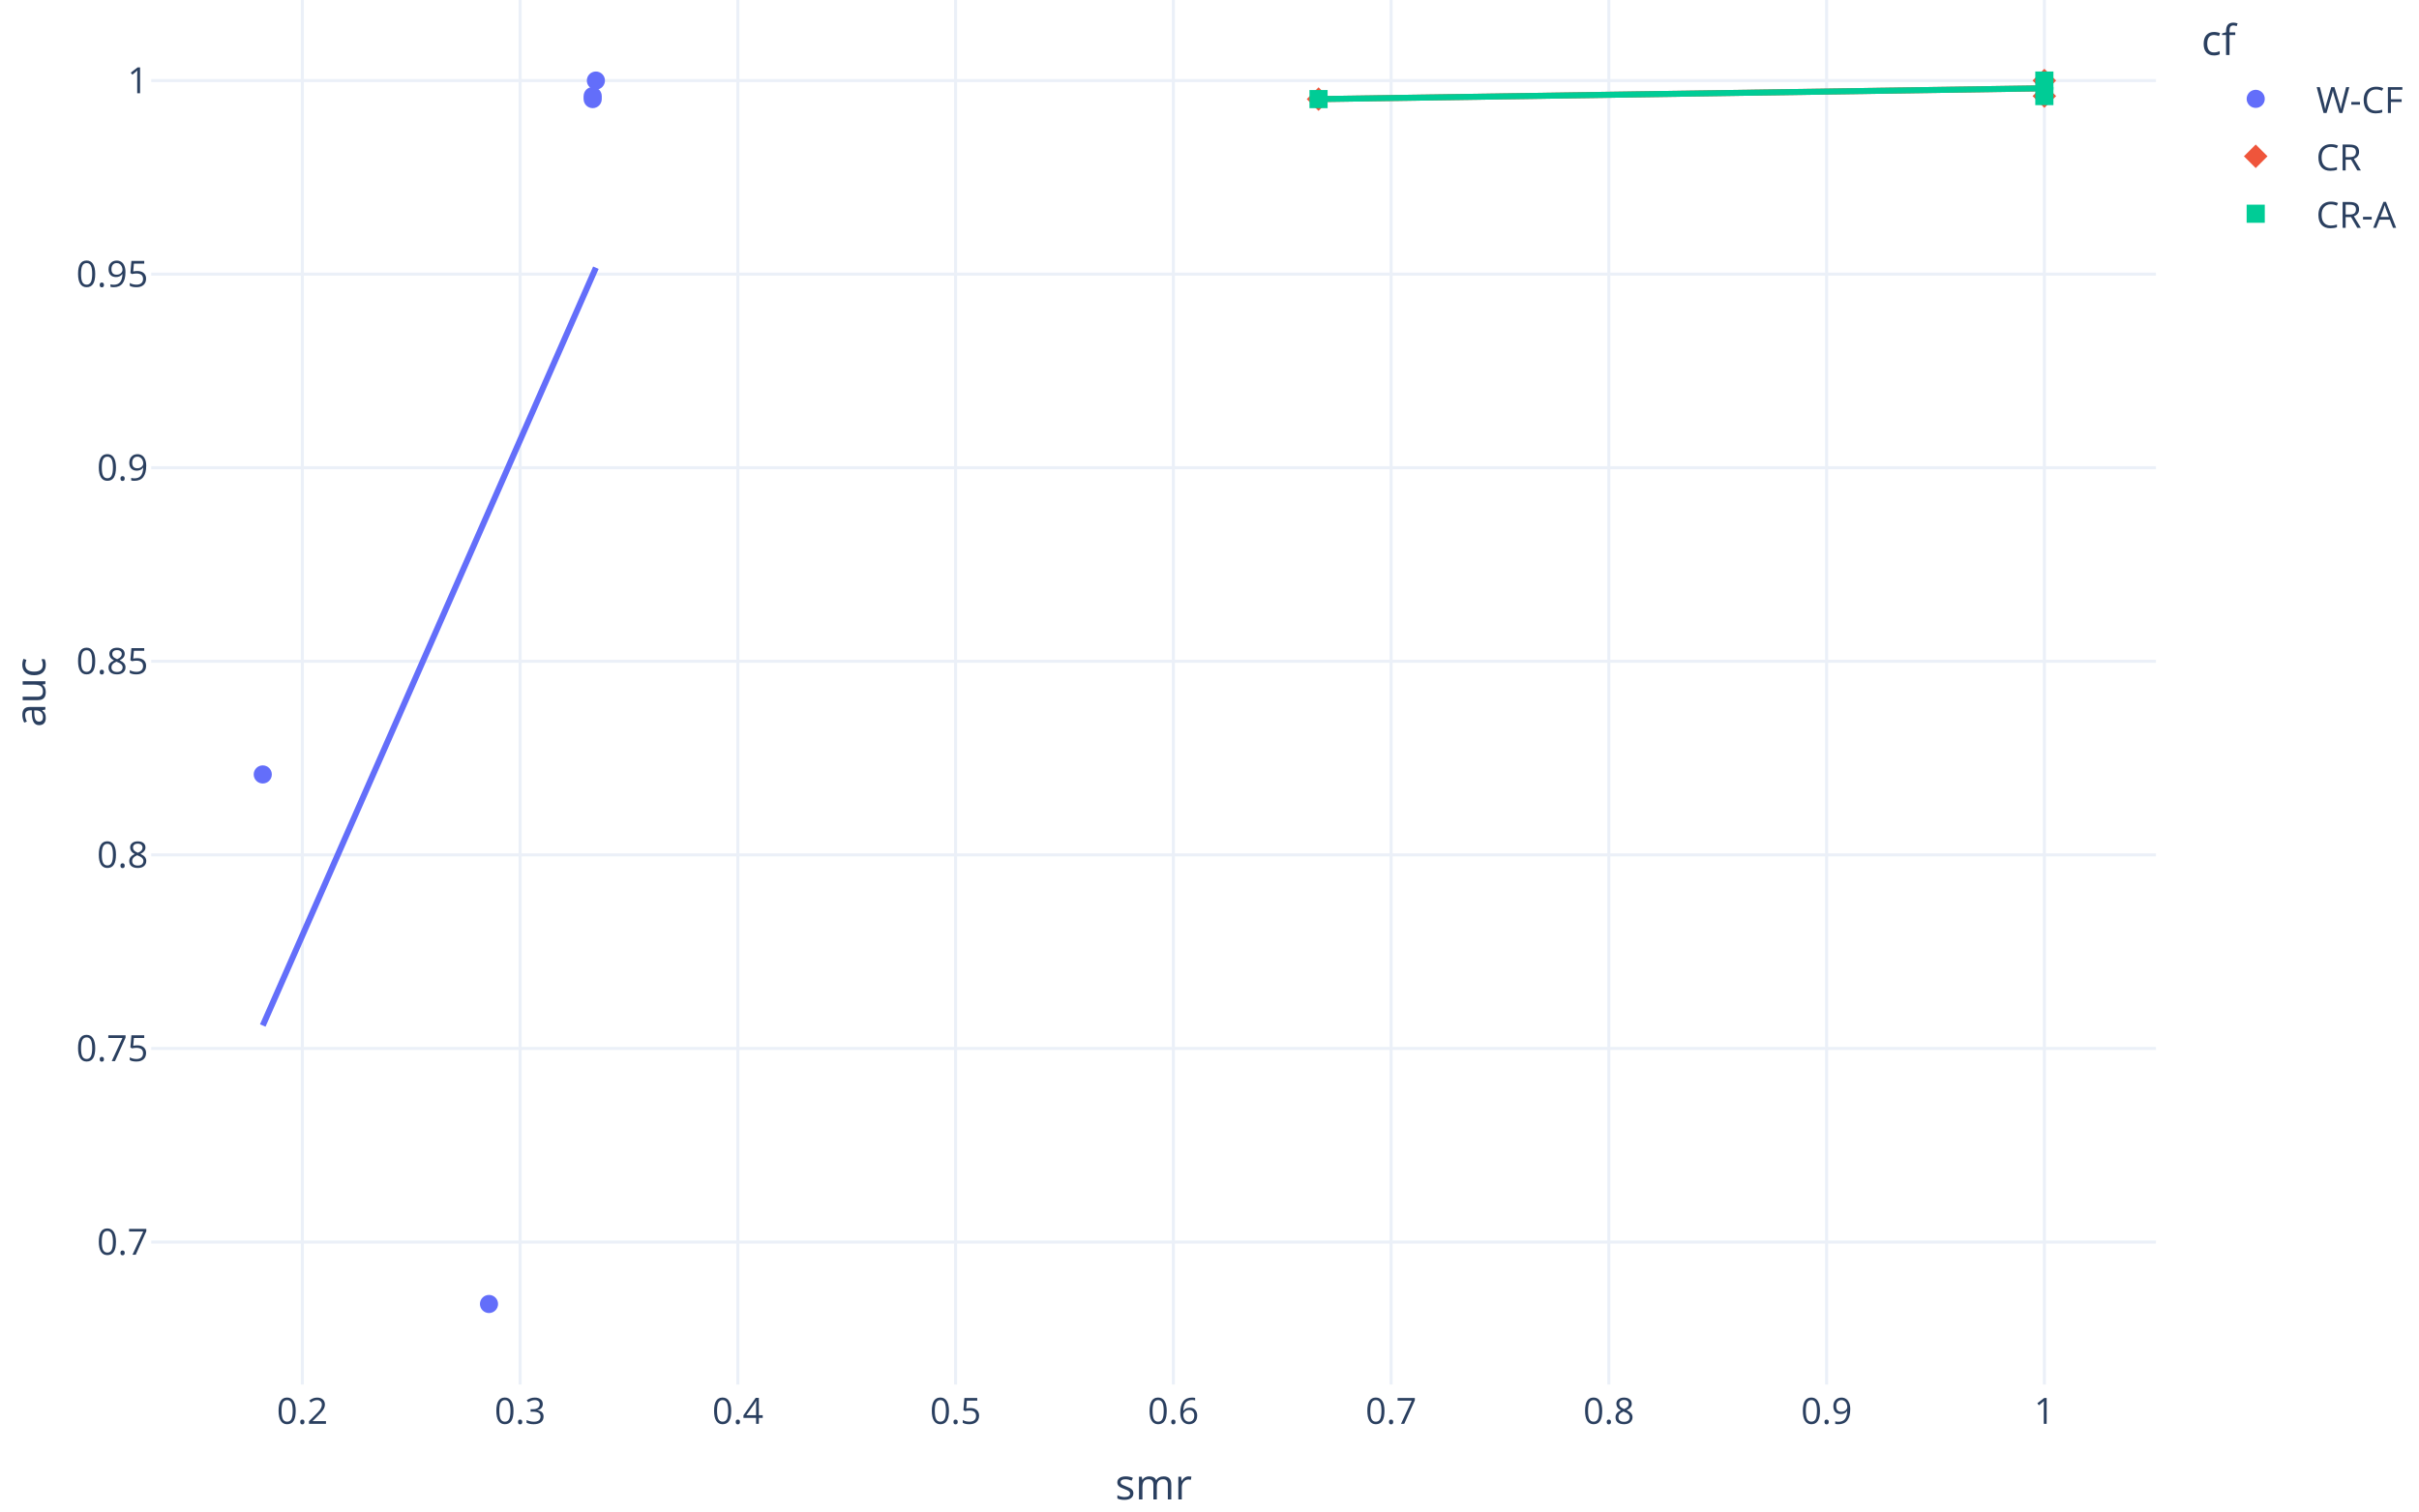
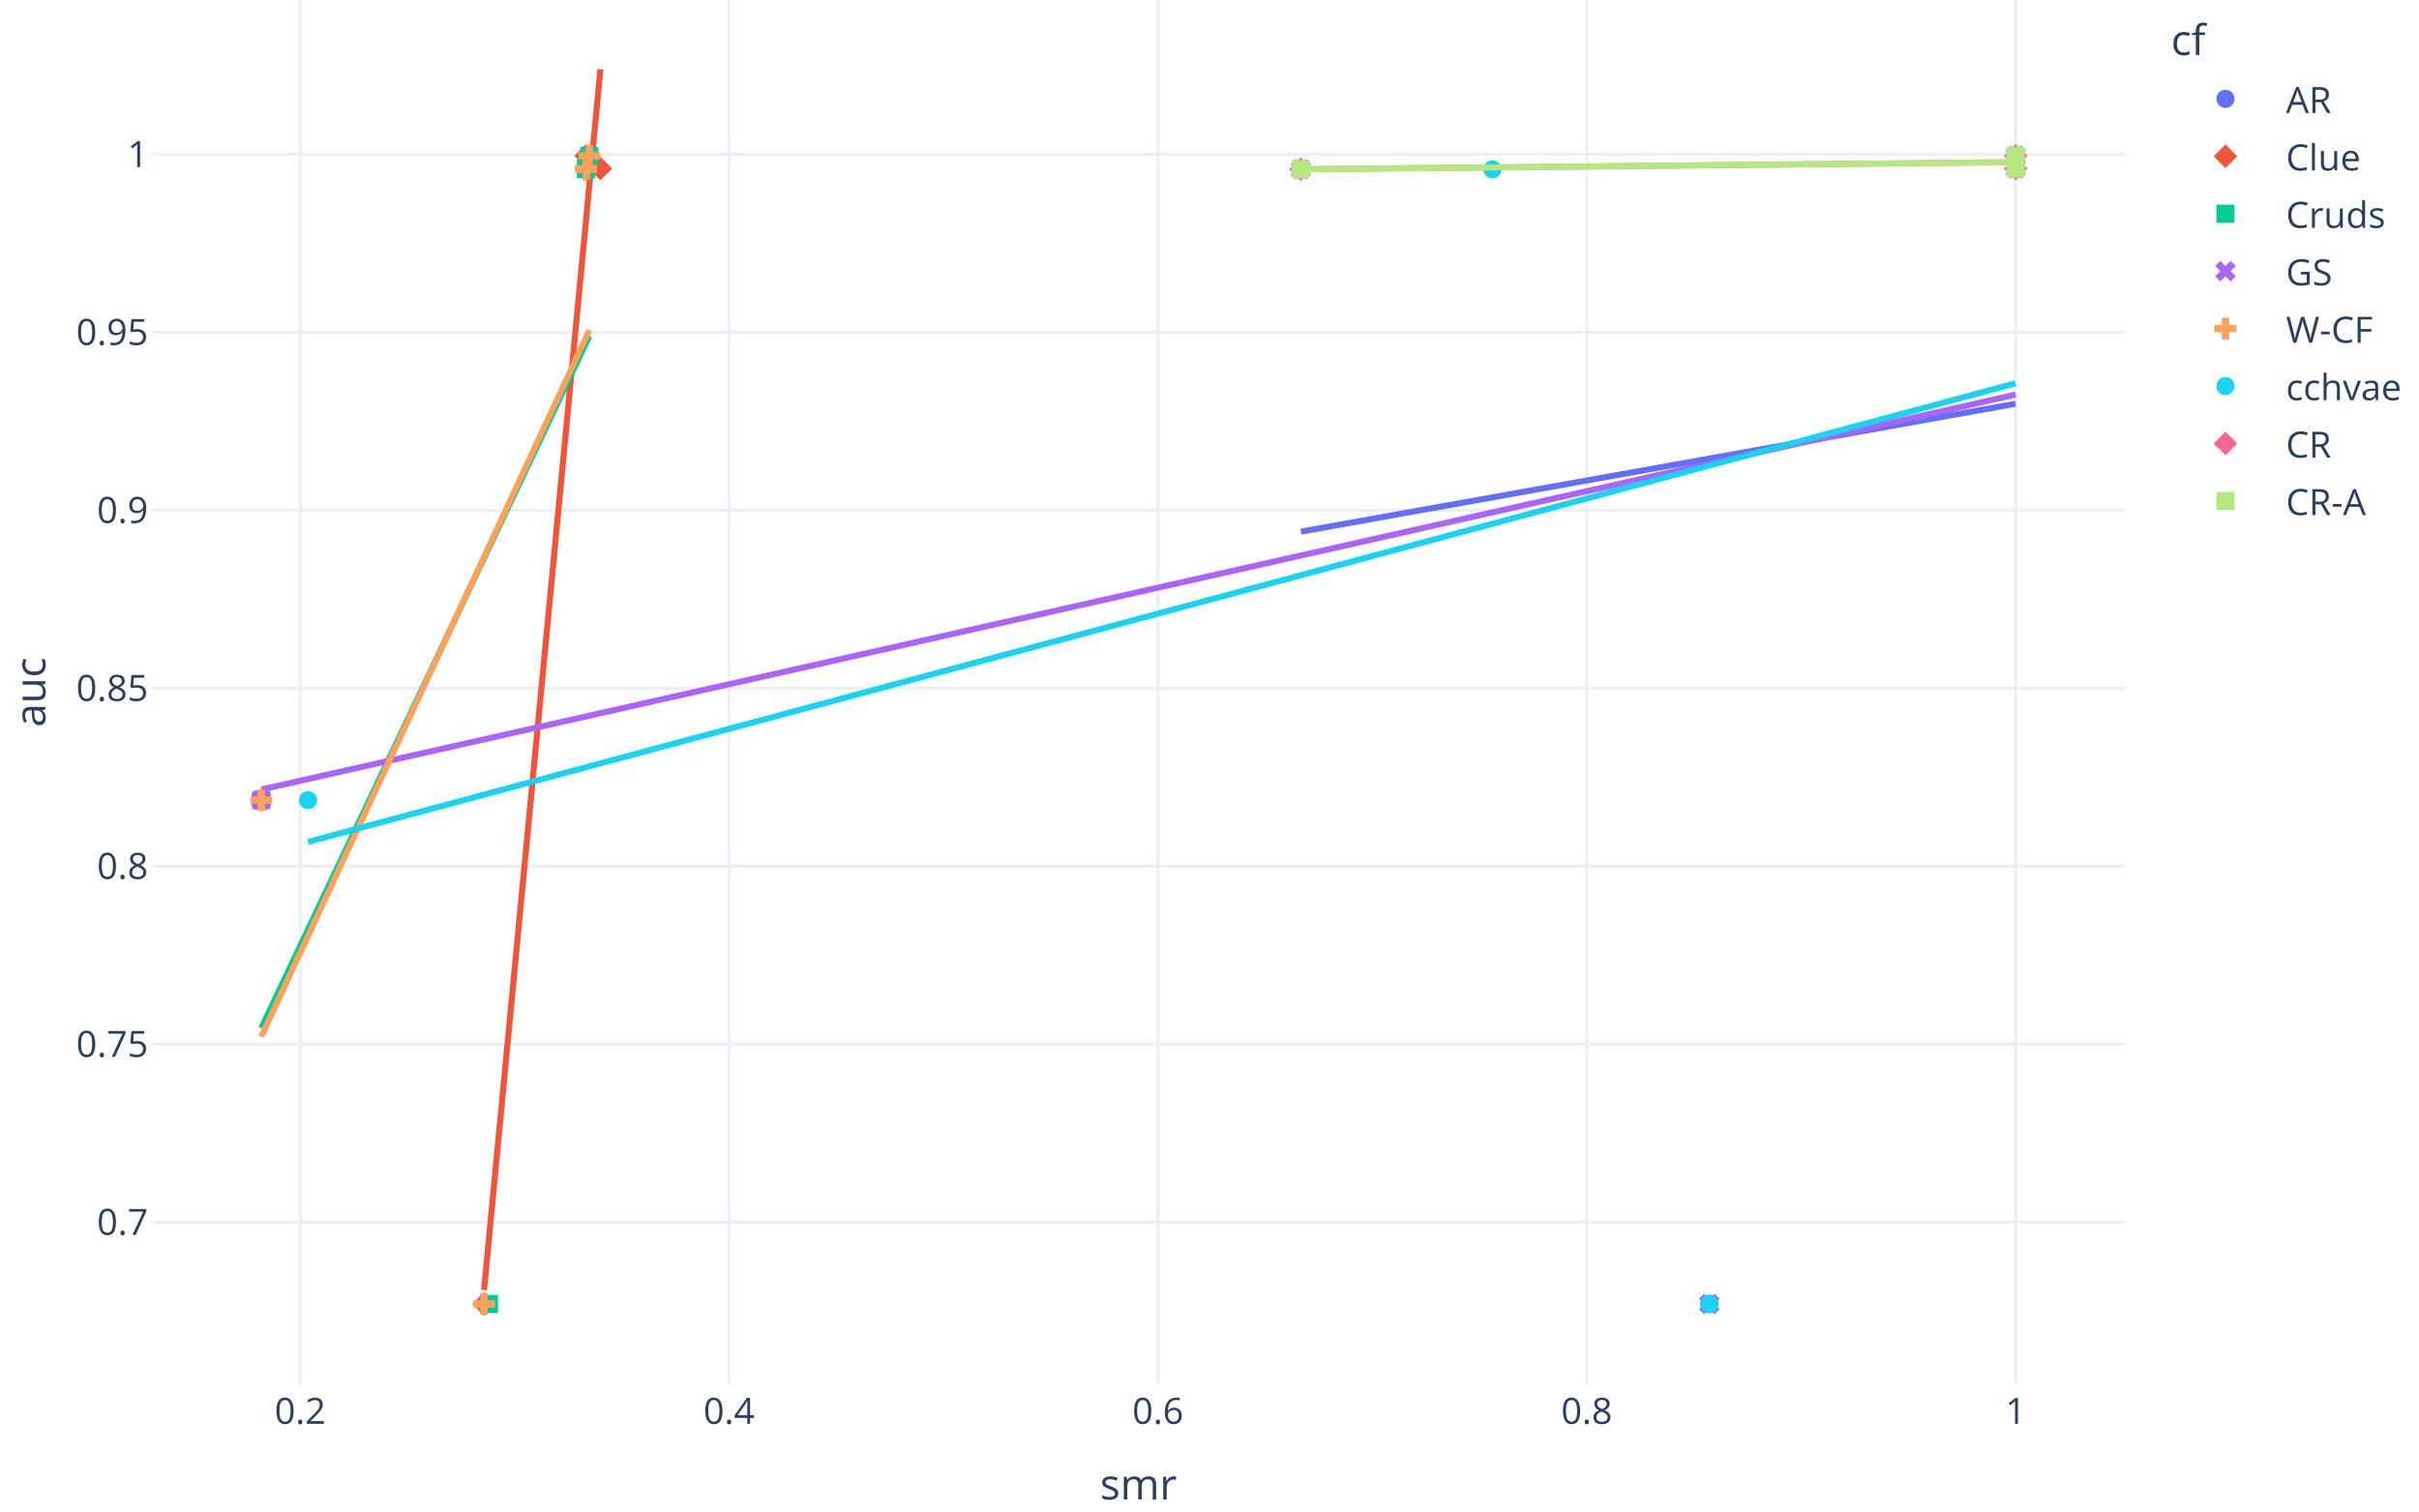
<svg xmlns="http://www.w3.org/2000/svg" class="main-svg" width="800" height="500" style="" viewBox="0 0 800 500">
  <rect x="0" y="0" width="800" height="500" style="fill: rgb(255, 255, 255); fill-opacity: 1;" />
-   <defs id="defs-d73b4d">
+   <defs id="defs-64e66e">
    <g class="clips">
-       <clipPath id="clipd73b4dxyplot" class="plotclip">
-         <rect width="663" height="458" />
+       <clipPath id="clip64e66exyplot" class="plotclip">
+         <rect width="653" height="458" />
      </clipPath>
-       <clipPath class="axesclip" id="clipd73b4dx">
-         <rect x="50" y="0" width="663" height="500" />
+       <clipPath class="axesclip" id="clip64e66ex">
+         <rect x="50" y="0" width="653" height="500" />
      </clipPath>
-       <clipPath class="axesclip" id="clipd73b4dy">
+       <clipPath class="axesclip" id="clip64e66ey">
        <rect x="0" y="0" width="800" height="458" />
      </clipPath>
-       <clipPath class="axesclip" id="clipd73b4dxy">
-         <rect x="50" y="0" width="663" height="458" />
+       <clipPath class="axesclip" id="clip64e66exy">
+         <rect x="50" y="0" width="653" height="458" />
      </clipPath>
    </g>
    <g class="gradients" />
    <g class="patterns" />
  </defs>
  <g class="bglayer" />
  <g class="layer-below">
    <g class="imagelayer" />
    <g class="shapelayer" />
  </g>
  <g class="cartesianlayer">
    <g class="subplot xy">
      <g class="layer-subplot">
        <g class="shapelayer" />
        <g class="imagelayer" />
      </g>
      <g class="minor-gridlayer">
        <g class="x" />
        <g class="y" />
      </g>
      <g class="gridlayer">
        <g class="x">
-           <path class="xgrid crisp" transform="translate(99.99,0)" d="M0,0v458" style="stroke: rgb(235, 240, 248); stroke-opacity: 1; stroke-width: 1px;" />
-           <path class="xgrid crisp" transform="translate(172.01,0)" d="M0,0v458" style="stroke: rgb(235, 240, 248); stroke-opacity: 1; stroke-width: 1px;" />
-           <path class="xgrid crisp" transform="translate(244.02,0)" d="M0,0v458" style="stroke: rgb(235, 240, 248); stroke-opacity: 1; stroke-width: 1px;" />
-           <path class="xgrid crisp" transform="translate(316.03,0)" d="M0,0v458" style="stroke: rgb(235, 240, 248); stroke-opacity: 1; stroke-width: 1px;" />
-           <path class="xgrid crisp" transform="translate(388.05,0)" d="M0,0v458" style="stroke: rgb(235, 240, 248); stroke-opacity: 1; stroke-width: 1px;" />
-           <path class="xgrid crisp" transform="translate(460.06,0)" d="M0,0v458" style="stroke: rgb(235, 240, 248); stroke-opacity: 1; stroke-width: 1px;" />
-           <path class="xgrid crisp" transform="translate(532.07,0)" d="M0,0v458" style="stroke: rgb(235, 240, 248); stroke-opacity: 1; stroke-width: 1px;" />
-           <path class="xgrid crisp" transform="translate(604.09,0)" d="M0,0v458" style="stroke: rgb(235, 240, 248); stroke-opacity: 1; stroke-width: 1px;" />
-           <path class="xgrid crisp" transform="translate(676.1,0)" d="M0,0v458" style="stroke: rgb(235, 240, 248); stroke-opacity: 1; stroke-width: 1px;" />
+           <path class="xgrid crisp" transform="translate(99.29,0)" d="M0,0v458" style="stroke: rgb(235, 240, 248); stroke-opacity: 1; stroke-width: 1px;" />
+           <path class="xgrid crisp" transform="translate(241.12,0)" d="M0,0v458" style="stroke: rgb(235, 240, 248); stroke-opacity: 1; stroke-width: 1px;" />
+           <path class="xgrid crisp" transform="translate(382.95,0)" d="M0,0v458" style="stroke: rgb(235, 240, 248); stroke-opacity: 1; stroke-width: 1px;" />
+           <path class="xgrid crisp" transform="translate(524.77,0)" d="M0,0v458" style="stroke: rgb(235, 240, 248); stroke-opacity: 1; stroke-width: 1px;" />
+           <path class="xgrid crisp" transform="translate(666.6,0)" d="M0,0v458" style="stroke: rgb(235, 240, 248); stroke-opacity: 1; stroke-width: 1px;" />
        </g>
        <g class="y">
-           <path class="ygrid crisp" transform="translate(0,410.86)" d="M50,0h663" style="stroke: rgb(235, 240, 248); stroke-opacity: 1; stroke-width: 1px;" />
-           <path class="ygrid crisp" transform="translate(0,346.82)" d="M50,0h663" style="stroke: rgb(235, 240, 248); stroke-opacity: 1; stroke-width: 1px;" />
-           <path class="ygrid crisp" transform="translate(0,282.79)" d="M50,0h663" style="stroke: rgb(235, 240, 248); stroke-opacity: 1; stroke-width: 1px;" />
-           <path class="ygrid crisp" transform="translate(0,218.75)" d="M50,0h663" style="stroke: rgb(235, 240, 248); stroke-opacity: 1; stroke-width: 1px;" />
-           <path class="ygrid crisp" transform="translate(0,154.72)" d="M50,0h663" style="stroke: rgb(235, 240, 248); stroke-opacity: 1; stroke-width: 1px;" />
-           <path class="ygrid crisp" transform="translate(0,90.68)" d="M50,0h663" style="stroke: rgb(235, 240, 248); stroke-opacity: 1; stroke-width: 1px;" />
-           <path class="ygrid crisp" transform="translate(0,26.65)" d="M50,0h663" style="stroke: rgb(235, 240, 248); stroke-opacity: 1; stroke-width: 1px;" />
+           <path class="ygrid crisp" transform="translate(0,404.29)" d="M50,0h653" style="stroke: rgb(235, 240, 248); stroke-opacity: 1; stroke-width: 1px;" />
+           <path class="ygrid crisp" transform="translate(0,345.41)" d="M50,0h653" style="stroke: rgb(235, 240, 248); stroke-opacity: 1; stroke-width: 1px;" />
+           <path class="ygrid crisp" transform="translate(0,286.54)" d="M50,0h653" style="stroke: rgb(235, 240, 248); stroke-opacity: 1; stroke-width: 1px;" />
+           <path class="ygrid crisp" transform="translate(0,227.66)" d="M50,0h653" style="stroke: rgb(235, 240, 248); stroke-opacity: 1; stroke-width: 1px;" />
+           <path class="ygrid crisp" transform="translate(0,168.79)" d="M50,0h653" style="stroke: rgb(235, 240, 248); stroke-opacity: 1; stroke-width: 1px;" />
+           <path class="ygrid crisp" transform="translate(0,109.91)" d="M50,0h653" style="stroke: rgb(235, 240, 248); stroke-opacity: 1; stroke-width: 1px;" />
+           <path class="ygrid crisp" transform="translate(0,51.04)" d="M50,0h653" style="stroke: rgb(235, 240, 248); stroke-opacity: 1; stroke-width: 1px;" />
        </g>
      </g>
      <g class="zerolinelayer" />
      <path class="xlines-below" />
      <path class="ylines-below" />
      <g class="overlines-below" />
      <g class="xaxislayer-below" />
      <g class="yaxislayer-below" />
      <g class="overaxes-below" />
-       <g class="plot" transform="translate(50,0)" clip-path="url(#clipd73b4dxyplot)">
+       <g class="plot" transform="translate(50,0)" clip-path="url(#clip64e66exyplot)">
        <g class="scatterlayer mlayer">
-           <g class="trace scatter tracecc7247" style="stroke-miterlimit: 2; opacity: 1;">
-             <g class="fills" />
-             <g class="errorbars" />
-             <g class="lines" />
-             <g class="points">
-               <path class="point" transform="translate(111.72,431.35)" d="M3,0A3,3 0 1,1 0,-3A3,3 0 0,1 3,0Z" style="opacity: 1; stroke-width: 0px; fill: rgb(99, 110, 250); fill-opacity: 1;" />
-               <path class="point" transform="translate(36.9,256.18)" d="M3,0A3,3 0 1,1 0,-3A3,3 0 0,1 3,0Z" style="opacity: 1; stroke-width: 0px; fill: rgb(99, 110, 250); fill-opacity: 1;" />
-               <path class="point" transform="translate(146.01,31.78)" d="M3,0A3,3 0 1,1 0,-3A3,3 0 0,1 3,0Z" style="opacity: 1; stroke-width: 0px; fill: rgb(99, 110, 250); fill-opacity: 1;" />
-               <path class="point" transform="translate(146.01,32.78)" d="M3,0A3,3 0 1,1 0,-3A3,3 0 0,1 3,0Z" style="opacity: 1; stroke-width: 0px; fill: rgb(99, 110, 250); fill-opacity: 1;" />
-               <path class="point" transform="translate(147.07,26.65)" d="M3,0A3,3 0 1,1 0,-3A3,3 0 0,1 3,0Z" style="opacity: 1; stroke-width: 0px; fill: rgb(99, 110, 250); fill-opacity: 1;" />
-             </g>
-             <g class="text" />
-           </g>
-           <g class="trace scatter trace79441b" style="stroke-miterlimit: 2; opacity: 1;">
-             <g class="fills" />
-             <g class="errorbars" />
-             <g class="lines">
-               <path class="js-line" d="M36.9,339.23L147.07,88.56" style="vector-effect: non-scaling-stroke; fill: none; stroke: rgb(99, 110, 250); stroke-opacity: 1; stroke-width: 2px; opacity: 1;" />
-             </g>
-             <g class="points" />
-             <g class="text" />
-           </g>
-           <g class="trace scatter tracea3b981" style="stroke-miterlimit: 2; opacity: 1;">
-             <g class="fills" />
-             <g class="errorbars" />
-             <g class="lines" />
-             <g class="points">
-               <path class="point" transform="translate(626.1,31.78)" d="M3.9,0L0,3.9L-3.9,0L0,-3.9Z" style="opacity: 1; stroke-width: 0px; fill: rgb(239, 85, 59); fill-opacity: 1;" />
-               <path class="point" transform="translate(386.06,32.78)" d="M3.9,0L0,3.9L-3.9,0L0,-3.9Z" style="opacity: 1; stroke-width: 0px; fill: rgb(239, 85, 59); fill-opacity: 1;" />
-               <path class="point" transform="translate(626.1,26.65)" d="M3.9,0L0,3.9L-3.9,0L0,-3.9Z" style="opacity: 1; stroke-width: 0px; fill: rgb(239, 85, 59); fill-opacity: 1;" />
-             </g>
-             <g class="text" />
-           </g>
-           <g class="trace scatter trace4ee6e0" style="stroke-miterlimit: 2; opacity: 1;">
-             <g class="fills" />
-             <g class="errorbars" />
-             <g class="lines">
-               <path class="js-line" d="M386.06,32.78L626.1,29.21" style="vector-effect: non-scaling-stroke; fill: none; stroke: rgb(239, 85, 59); stroke-opacity: 1; stroke-width: 2px; opacity: 1;" />
-             </g>
-             <g class="points" />
-             <g class="text" />
-           </g>
-           <g class="trace scatter trace314c95" style="stroke-miterlimit: 2; opacity: 1;">
-             <g class="fills" />
-             <g class="errorbars" />
-             <g class="lines" />
-             <g class="points">
-               <path class="point" transform="translate(626.1,31.78)" d="M3,3H-3V-3H3Z" style="opacity: 1; stroke-width: 0px; fill: rgb(0, 204, 150); fill-opacity: 1;" />
-               <path class="point" transform="translate(386.06,32.78)" d="M3,3H-3V-3H3Z" style="opacity: 1; stroke-width: 0px; fill: rgb(0, 204, 150); fill-opacity: 1;" />
-               <path class="point" transform="translate(626.1,26.65)" d="M3,3H-3V-3H3Z" style="opacity: 1; stroke-width: 0px; fill: rgb(0, 204, 150); fill-opacity: 1;" />
-             </g>
-             <g class="text" />
-           </g>
-           <g class="trace scatter trace49b01e" style="stroke-miterlimit: 2; opacity: 1;">
-             <g class="fills" />
-             <g class="errorbars" />
-             <g class="lines">
-               <path class="js-line" d="M386.06,32.78L626.1,29.21" style="vector-effect: non-scaling-stroke; fill: none; stroke: rgb(0, 204, 150); stroke-opacity: 1; stroke-width: 2px; opacity: 1;" />
+           <g class="trace scatter trace960c43" style="stroke-miterlimit: 2; opacity: 1;">
+             <g class="fills" />
+             <g class="errorbars" />
+             <g class="lines" />
+             <g class="points">
+               <path class="point" transform="translate(515.3,431.35)" d="M3,0A3,3 0 1,1 0,-3A3,3 0 0,1 3,0Z" style="opacity: 1; stroke-width: 0px; fill: rgb(99, 110, 250); fill-opacity: 1;" />
+               <path class="point" transform="translate(616.6,55.75)" d="M3,0A3,3 0 1,1 0,-3A3,3 0 0,1 3,0Z" style="opacity: 1; stroke-width: 0px; fill: rgb(99, 110, 250); fill-opacity: 1;" />
+               <path class="point" transform="translate(380.22,56)" d="M3,0A3,3 0 1,1 0,-3A3,3 0 0,1 3,0Z" style="opacity: 1; stroke-width: 0px; fill: rgb(99, 110, 250); fill-opacity: 1;" />
+               <path class="point" transform="translate(616.6,51.54)" d="M3,0A3,3 0 1,1 0,-3A3,3 0 0,1 3,0Z" style="opacity: 1; stroke-width: 0px; fill: rgb(99, 110, 250); fill-opacity: 1;" />
+             </g>
+             <g class="text" />
+           </g>
+           <g class="trace scatter trace3b76d8" style="stroke-miterlimit: 2; opacity: 1;">
+             <g class="fills" />
+             <g class="errorbars" />
+             <g class="lines">
+               <path class="js-line" d="M380.22,175.86L616.6,133.55L616.6,133.55" style="vector-effect: non-scaling-stroke; fill: none; stroke: rgb(99, 110, 250); stroke-opacity: 1; stroke-width: 2px; opacity: 1;" />
+             </g>
+             <g class="points" />
+             <g class="text" />
+           </g>
+           <g class="trace scatter tracebb00dd" style="stroke-miterlimit: 2; opacity: 1;">
+             <g class="fills" />
+             <g class="errorbars" />
+             <g class="lines" />
+             <g class="points">
+               <path class="point" transform="translate(110.08,431.35)" d="M3.9,0L0,3.9L-3.9,0L0,-3.9Z" style="opacity: 1; stroke-width: 0px; fill: rgb(239, 85, 59); fill-opacity: 1;" />
+               <path class="point" transform="translate(148.57,55.75)" d="M3.9,0L0,3.9L-3.9,0L0,-3.9Z" style="opacity: 1; stroke-width: 0px; fill: rgb(239, 85, 59); fill-opacity: 1;" />
+               <path class="point" transform="translate(143.84,56)" d="M3.9,0L0,3.9L-3.9,0L0,-3.9Z" style="opacity: 1; stroke-width: 0px; fill: rgb(239, 85, 59); fill-opacity: 1;" />
+               <path class="point" transform="translate(143.84,51.54)" d="M3.9,0L0,3.9L-3.9,0L0,-3.9Z" style="opacity: 1; stroke-width: 0px; fill: rgb(239, 85, 59); fill-opacity: 1;" />
+             </g>
+             <g class="text" />
+           </g>
+           <g class="trace scatter trace3e0b39" style="stroke-miterlimit: 2; opacity: 1;">
+             <g class="fills" />
+             <g class="errorbars" />
+             <g class="lines">
+               <path class="js-line" d="M110.08,426.75L148.57,22.9" style="vector-effect: non-scaling-stroke; fill: none; stroke: rgb(239, 85, 59); stroke-opacity: 1; stroke-width: 2px; opacity: 1;" />
+             </g>
+             <g class="points" />
+             <g class="text" />
+           </g>
+           <g class="trace scatter tracec49dcf" style="stroke-miterlimit: 2; opacity: 1;">
+             <g class="fills" />
+             <g class="errorbars" />
+             <g class="lines" />
+             <g class="points">
+               <path class="point" transform="translate(111.7,431.35)" d="M3,3H-3V-3H3Z" style="opacity: 1; stroke-width: 0px; fill: rgb(0, 204, 150); fill-opacity: 1;" />
+               <path class="point" transform="translate(36.4,264.68)" d="M3,3H-3V-3H3Z" style="opacity: 1; stroke-width: 0px; fill: rgb(0, 204, 150); fill-opacity: 1;" />
+               <path class="point" transform="translate(143.84,55.75)" d="M3,3H-3V-3H3Z" style="opacity: 1; stroke-width: 0px; fill: rgb(0, 204, 150); fill-opacity: 1;" />
+               <path class="point" transform="translate(143.84,56)" d="M3,3H-3V-3H3Z" style="opacity: 1; stroke-width: 0px; fill: rgb(0, 204, 150); fill-opacity: 1;" />
+               <path class="point" transform="translate(144.91,51.54)" d="M3,3H-3V-3H3Z" style="opacity: 1; stroke-width: 0px; fill: rgb(0, 204, 150); fill-opacity: 1;" />
+             </g>
+             <g class="text" />
+           </g>
+           <g class="trace scatter tracecaf8cb" style="stroke-miterlimit: 2; opacity: 1;">
+             <g class="fills" />
+             <g class="errorbars" />
+             <g class="lines">
+               <path class="js-line" d="M36.4,340.1L144.91,111.15" style="vector-effect: non-scaling-stroke; fill: none; stroke: rgb(0, 204, 150); stroke-opacity: 1; stroke-width: 2px; opacity: 1;" />
+             </g>
+             <g class="points" />
+             <g class="text" />
+           </g>
+           <g class="trace scatter tracecbb493" style="stroke-miterlimit: 2; opacity: 1;">
+             <g class="fills" />
+             <g class="errorbars" />
+             <g class="lines" />
+             <g class="points">
+               <path class="point" transform="translate(515.3,431.35)" d="M0,1.7l1.7,1.7l1.7,-1.7l-1.7,-1.7l1.7,-1.7l-1.7,-1.7l-1.7,1.7l-1.7,-1.7l-1.7,1.7l1.7,1.7l-1.7,1.7l1.7,1.7Z" style="opacity: 1; stroke-width: 0px; fill: rgb(171, 99, 250); fill-opacity: 1;" />
+               <path class="point" transform="translate(36.4,264.68)" d="M0,1.7l1.7,1.7l1.7,-1.7l-1.7,-1.7l1.7,-1.7l-1.7,-1.7l-1.7,1.7l-1.7,-1.7l-1.7,1.7l1.7,1.7l-1.7,1.7l1.7,1.7Z" style="opacity: 1; stroke-width: 0px; fill: rgb(171, 99, 250); fill-opacity: 1;" />
+               <path class="point" transform="translate(616.6,55.75)" d="M0,1.7l1.7,1.7l1.7,-1.7l-1.7,-1.7l1.7,-1.7l-1.7,-1.7l-1.7,1.7l-1.7,-1.7l-1.7,1.7l1.7,1.7l-1.7,1.7l1.7,1.7Z" style="opacity: 1; stroke-width: 0px; fill: rgb(171, 99, 250); fill-opacity: 1;" />
+               <path class="point" transform="translate(380.22,56)" d="M0,1.7l1.7,1.7l1.7,-1.7l-1.7,-1.7l1.7,-1.7l-1.7,-1.7l-1.7,1.7l-1.7,-1.7l-1.7,1.7l1.7,1.7l-1.7,1.7l1.7,1.7Z" style="opacity: 1; stroke-width: 0px; fill: rgb(171, 99, 250); fill-opacity: 1;" />
+               <path class="point" transform="translate(616.6,51.54)" d="M0,1.7l1.7,1.7l1.7,-1.7l-1.7,-1.7l1.7,-1.7l-1.7,-1.7l-1.7,1.7l-1.7,-1.7l-1.7,1.7l1.7,1.7l-1.7,1.7l1.7,1.7Z" style="opacity: 1; stroke-width: 0px; fill: rgb(171, 99, 250); fill-opacity: 1;" />
+             </g>
+             <g class="text" />
+           </g>
+           <g class="trace scatter tracee4dbef" style="stroke-miterlimit: 2; opacity: 1;">
+             <g class="fills" />
+             <g class="errorbars" />
+             <g class="lines">
+               <path class="js-line" d="M36.4,261.17L616.6,130.53L616.6,130.53" style="vector-effect: non-scaling-stroke; fill: none; stroke: rgb(171, 99, 250); stroke-opacity: 1; stroke-width: 2px; opacity: 1;" />
+             </g>
+             <g class="points" />
+             <g class="text" />
+           </g>
+           <g class="trace scatter traceb67165" style="stroke-miterlimit: 2; opacity: 1;">
+             <g class="fills" />
+             <g class="errorbars" />
+             <g class="lines" />
+             <g class="points">
+               <path class="point" transform="translate(110.08,431.35)" d="M3.6,1.2H1.2V3.6H-1.2V1.2H-3.6V-1.2H-1.2V-3.6H1.2V-1.2H3.6Z" style="opacity: 1; stroke-width: 0px; fill: rgb(255, 161, 90); fill-opacity: 1;" />
+               <path class="point" transform="translate(36.4,264.68)" d="M3.6,1.2H1.2V3.6H-1.2V1.2H-3.6V-1.2H-1.2V-3.6H1.2V-1.2H3.6Z" style="opacity: 1; stroke-width: 0px; fill: rgb(255, 161, 90); fill-opacity: 1;" />
+               <path class="point" transform="translate(143.84,55.75)" d="M3.6,1.2H1.2V3.6H-1.2V1.2H-3.6V-1.2H-1.2V-3.6H1.2V-1.2H3.6Z" style="opacity: 1; stroke-width: 0px; fill: rgb(255, 161, 90); fill-opacity: 1;" />
+               <path class="point" transform="translate(143.84,56)" d="M3.6,1.2H1.2V3.6H-1.2V1.2H-3.6V-1.2H-1.2V-3.6H1.2V-1.2H3.6Z" style="opacity: 1; stroke-width: 0px; fill: rgb(255, 161, 90); fill-opacity: 1;" />
+               <path class="point" transform="translate(144.89,51.54)" d="M3.6,1.2H1.2V3.6H-1.2V1.2H-3.6V-1.2H-1.2V-3.6H1.2V-1.2H3.6Z" style="opacity: 1; stroke-width: 0px; fill: rgb(255, 161, 90); fill-opacity: 1;" />
+             </g>
+             <g class="text" />
+           </g>
+           <g class="trace scatter trace859538" style="stroke-miterlimit: 2; opacity: 1;">
+             <g class="fills" />
+             <g class="errorbars" />
+             <g class="lines">
+               <path class="js-line" d="M36.4,342.91L144.89,109.23" style="vector-effect: non-scaling-stroke; fill: none; stroke: rgb(255, 161, 90); stroke-opacity: 1; stroke-width: 2px; opacity: 1;" />
+             </g>
+             <g class="points" />
+             <g class="text" />
+           </g>
+           <g class="trace scatter trace38194c" style="stroke-miterlimit: 2; opacity: 1;">
+             <g class="fills" />
+             <g class="errorbars" />
+             <g class="lines" />
+             <g class="points">
+               <path class="point" transform="translate(515.3,431.35)" d="M3,0A3,3 0 1,1 0,-3A3,3 0 0,1 3,0Z" style="opacity: 1; stroke-width: 0px; fill: rgb(25, 211, 243); fill-opacity: 1;" />
+               <path class="point" transform="translate(51.87,264.68)" d="M3,0A3,3 0 1,1 0,-3A3,3 0 0,1 3,0Z" style="opacity: 1; stroke-width: 0px; fill: rgb(25, 211, 243); fill-opacity: 1;" />
+               <path class="point" transform="translate(616.6,55.75)" d="M3,0A3,3 0 1,1 0,-3A3,3 0 0,1 3,0Z" style="opacity: 1; stroke-width: 0px; fill: rgb(25, 211, 243); fill-opacity: 1;" />
+               <path class="point" transform="translate(443.57,56)" d="M3,0A3,3 0 1,1 0,-3A3,3 0 0,1 3,0Z" style="opacity: 1; stroke-width: 0px; fill: rgb(25, 211, 243); fill-opacity: 1;" />
+               <path class="point" transform="translate(616.6,51.54)" d="M3,0A3,3 0 1,1 0,-3A3,3 0 0,1 3,0Z" style="opacity: 1; stroke-width: 0px; fill: rgb(25, 211, 243); fill-opacity: 1;" />
+             </g>
+             <g class="text" />
+           </g>
+           <g class="trace scatter trace7fa90f" style="stroke-miterlimit: 2; opacity: 1;">
+             <g class="fills" />
+             <g class="errorbars" />
+             <g class="lines">
+               <path class="js-line" d="M51.87,278.5L616.6,126.78L616.6,126.78" style="vector-effect: non-scaling-stroke; fill: none; stroke: rgb(25, 211, 243); stroke-opacity: 1; stroke-width: 2px; opacity: 1;" />
+             </g>
+             <g class="points" />
+             <g class="text" />
+           </g>
+           <g class="trace scatter tracef480e9" style="stroke-miterlimit: 2; opacity: 1;">
+             <g class="fills" />
+             <g class="errorbars" />
+             <g class="lines" />
+             <g class="points">
+               <path class="point" transform="translate(616.6,55.75)" d="M3.9,0L0,3.9L-3.9,0L0,-3.9Z" style="opacity: 1; stroke-width: 0px; fill: rgb(255, 102, 146); fill-opacity: 1;" />
+               <path class="point" transform="translate(380.22,56)" d="M3.9,0L0,3.9L-3.9,0L0,-3.9Z" style="opacity: 1; stroke-width: 0px; fill: rgb(255, 102, 146); fill-opacity: 1;" />
+               <path class="point" transform="translate(616.6,51.54)" d="M3.9,0L0,3.9L-3.9,0L0,-3.9Z" style="opacity: 1; stroke-width: 0px; fill: rgb(255, 102, 146); fill-opacity: 1;" />
+             </g>
+             <g class="text" />
+           </g>
+           <g class="trace scatter trace838f9e" style="stroke-miterlimit: 2; opacity: 1;">
+             <g class="fills" />
+             <g class="errorbars" />
+             <g class="lines">
+               <path class="js-line" d="M380.22,56L616.6,53.65L616.6,53.65" style="vector-effect: non-scaling-stroke; fill: none; stroke: rgb(255, 102, 146); stroke-opacity: 1; stroke-width: 2px; opacity: 1;" />
+             </g>
+             <g class="points" />
+             <g class="text" />
+           </g>
+           <g class="trace scatter trace25c77b" style="stroke-miterlimit: 2; opacity: 1;">
+             <g class="fills" />
+             <g class="errorbars" />
+             <g class="lines" />
+             <g class="points">
+               <path class="point" transform="translate(616.6,55.75)" d="M3,3H-3V-3H3Z" style="opacity: 1; stroke-width: 0px; fill: rgb(182, 232, 128); fill-opacity: 1;" />
+               <path class="point" transform="translate(380.22,56)" d="M3,3H-3V-3H3Z" style="opacity: 1; stroke-width: 0px; fill: rgb(182, 232, 128); fill-opacity: 1;" />
+               <path class="point" transform="translate(616.6,51.54)" d="M3,3H-3V-3H3Z" style="opacity: 1; stroke-width: 0px; fill: rgb(182, 232, 128); fill-opacity: 1;" />
+             </g>
+             <g class="text" />
+           </g>
+           <g class="trace scatter traceb0aa06" style="stroke-miterlimit: 2; opacity: 1;">
+             <g class="fills" />
+             <g class="errorbars" />
+             <g class="lines">
+               <path class="js-line" d="M380.22,56L616.6,53.65L616.6,53.65" style="vector-effect: non-scaling-stroke; fill: none; stroke: rgb(182, 232, 128); stroke-opacity: 1; stroke-width: 2px; opacity: 1;" />
            </g>
            <g class="points" />
            <g class="text" />
          </g>
        </g>
      </g>
      <g class="overplot" />
      <path class="xlines-above crisp" d="M0,0" style="fill: none;" />
      <path class="ylines-above crisp" d="M0,0" style="fill: none;" />
      <g class="overlines-above" />
      <g class="xaxislayer-above">
        <g class="xtick">
-           <text text-anchor="middle" x="0" y="471" transform="translate(99.99,0)" style="font-family: 'Open Sans', verdana, arial, sans-serif; font-size: 12px; fill: rgb(42, 63, 95); fill-opacity: 1; white-space: pre; opacity: 1;">0.2</text>
+           <text text-anchor="middle" x="0" y="471" transform="translate(99.29,0)" style="font-family: 'Open Sans', verdana, arial, sans-serif; font-size: 12px; fill: rgb(42, 63, 95); fill-opacity: 1; white-space: pre; opacity: 1;">0.2</text>
        </g>
        <g class="xtick">
-           <text text-anchor="middle" x="0" y="471" style="font-family: 'Open Sans', verdana, arial, sans-serif; font-size: 12px; fill: rgb(42, 63, 95); fill-opacity: 1; white-space: pre; opacity: 1;" transform="translate(172.01,0)">0.3</text>
+           <text text-anchor="middle" x="0" y="471" style="font-family: 'Open Sans', verdana, arial, sans-serif; font-size: 12px; fill: rgb(42, 63, 95); fill-opacity: 1; white-space: pre; opacity: 1;" transform="translate(241.12,0)">0.4</text>
        </g>
        <g class="xtick">
-           <text text-anchor="middle" x="0" y="471" style="font-family: 'Open Sans', verdana, arial, sans-serif; font-size: 12px; fill: rgb(42, 63, 95); fill-opacity: 1; white-space: pre; opacity: 1;" transform="translate(244.02,0)">0.4</text>
+           <text text-anchor="middle" x="0" y="471" style="font-family: 'Open Sans', verdana, arial, sans-serif; font-size: 12px; fill: rgb(42, 63, 95); fill-opacity: 1; white-space: pre; opacity: 1;" transform="translate(382.95,0)">0.6</text>
        </g>
        <g class="xtick">
-           <text text-anchor="middle" x="0" y="471" style="font-family: 'Open Sans', verdana, arial, sans-serif; font-size: 12px; fill: rgb(42, 63, 95); fill-opacity: 1; white-space: pre; opacity: 1;" transform="translate(316.03,0)">0.5</text>
+           <text text-anchor="middle" x="0" y="471" style="font-family: 'Open Sans', verdana, arial, sans-serif; font-size: 12px; fill: rgb(42, 63, 95); fill-opacity: 1; white-space: pre; opacity: 1;" transform="translate(524.77,0)">0.8</text>
        </g>
        <g class="xtick">
-           <text text-anchor="middle" x="0" y="471" style="font-family: 'Open Sans', verdana, arial, sans-serif; font-size: 12px; fill: rgb(42, 63, 95); fill-opacity: 1; white-space: pre; opacity: 1;" transform="translate(388.05,0)">0.6</text>
-         </g>
-         <g class="xtick">
-           <text text-anchor="middle" x="0" y="471" style="font-family: 'Open Sans', verdana, arial, sans-serif; font-size: 12px; fill: rgb(42, 63, 95); fill-opacity: 1; white-space: pre; opacity: 1;" transform="translate(460.06,0)">0.7</text>
-         </g>
-         <g class="xtick">
-           <text text-anchor="middle" x="0" y="471" style="font-family: 'Open Sans', verdana, arial, sans-serif; font-size: 12px; fill: rgb(42, 63, 95); fill-opacity: 1; white-space: pre; opacity: 1;" transform="translate(532.07,0)">0.8</text>
-         </g>
-         <g class="xtick">
-           <text text-anchor="middle" x="0" y="471" style="font-family: 'Open Sans', verdana, arial, sans-serif; font-size: 12px; fill: rgb(42, 63, 95); fill-opacity: 1; white-space: pre; opacity: 1;" transform="translate(604.09,0)">0.9</text>
-         </g>
-         <g class="xtick">
-           <text text-anchor="middle" x="0" y="471" style="font-family: 'Open Sans', verdana, arial, sans-serif; font-size: 12px; fill: rgb(42, 63, 95); fill-opacity: 1; white-space: pre; opacity: 1;" transform="translate(676.1,0)">1</text>
+           <text text-anchor="middle" x="0" y="471" style="font-family: 'Open Sans', verdana, arial, sans-serif; font-size: 12px; fill: rgb(42, 63, 95); fill-opacity: 1; white-space: pre; opacity: 1;" transform="translate(666.6,0)">1</text>
        </g>
      </g>
      <g class="yaxislayer-above">
        <g class="ytick">
-           <text text-anchor="end" x="49" y="4.2" transform="translate(0,410.86)" style="font-family: 'Open Sans', verdana, arial, sans-serif; font-size: 12px; fill: rgb(42, 63, 95); fill-opacity: 1; white-space: pre; opacity: 1;">0.7</text>
-         </g>
-         <g class="ytick">
-           <text text-anchor="end" x="49" y="4.2" style="font-family: 'Open Sans', verdana, arial, sans-serif; font-size: 12px; fill: rgb(42, 63, 95); fill-opacity: 1; white-space: pre; opacity: 1;" transform="translate(0,346.82)">0.75</text>
-         </g>
-         <g class="ytick">
-           <text text-anchor="end" x="49" y="4.2" style="font-family: 'Open Sans', verdana, arial, sans-serif; font-size: 12px; fill: rgb(42, 63, 95); fill-opacity: 1; white-space: pre; opacity: 1;" transform="translate(0,282.79)">0.8</text>
-         </g>
-         <g class="ytick">
-           <text text-anchor="end" x="49" y="4.2" style="font-family: 'Open Sans', verdana, arial, sans-serif; font-size: 12px; fill: rgb(42, 63, 95); fill-opacity: 1; white-space: pre; opacity: 1;" transform="translate(0,218.75)">0.85</text>
-         </g>
-         <g class="ytick">
-           <text text-anchor="end" x="49" y="4.2" style="font-family: 'Open Sans', verdana, arial, sans-serif; font-size: 12px; fill: rgb(42, 63, 95); fill-opacity: 1; white-space: pre; opacity: 1;" transform="translate(0,154.72)">0.9</text>
-         </g>
-         <g class="ytick">
-           <text text-anchor="end" x="49" y="4.2" style="font-family: 'Open Sans', verdana, arial, sans-serif; font-size: 12px; fill: rgb(42, 63, 95); fill-opacity: 1; white-space: pre; opacity: 1;" transform="translate(0,90.68)">0.95</text>
-         </g>
-         <g class="ytick">
-           <text text-anchor="end" x="49" y="4.2" style="font-family: 'Open Sans', verdana, arial, sans-serif; font-size: 12px; fill: rgb(42, 63, 95); fill-opacity: 1; white-space: pre; opacity: 1;" transform="translate(0,26.65)">1</text>
+           <text text-anchor="end" x="49" y="4.2" transform="translate(0,404.29)" style="font-family: 'Open Sans', verdana, arial, sans-serif; font-size: 12px; fill: rgb(42, 63, 95); fill-opacity: 1; white-space: pre; opacity: 1;">0.7</text>
+         </g>
+         <g class="ytick">
+           <text text-anchor="end" x="49" y="4.2" style="font-family: 'Open Sans', verdana, arial, sans-serif; font-size: 12px; fill: rgb(42, 63, 95); fill-opacity: 1; white-space: pre; opacity: 1;" transform="translate(0,345.41)">0.75</text>
+         </g>
+         <g class="ytick">
+           <text text-anchor="end" x="49" y="4.2" style="font-family: 'Open Sans', verdana, arial, sans-serif; font-size: 12px; fill: rgb(42, 63, 95); fill-opacity: 1; white-space: pre; opacity: 1;" transform="translate(0,286.54)">0.8</text>
+         </g>
+         <g class="ytick">
+           <text text-anchor="end" x="49" y="4.2" style="font-family: 'Open Sans', verdana, arial, sans-serif; font-size: 12px; fill: rgb(42, 63, 95); fill-opacity: 1; white-space: pre; opacity: 1;" transform="translate(0,227.66)">0.85</text>
+         </g>
+         <g class="ytick">
+           <text text-anchor="end" x="49" y="4.2" style="font-family: 'Open Sans', verdana, arial, sans-serif; font-size: 12px; fill: rgb(42, 63, 95); fill-opacity: 1; white-space: pre; opacity: 1;" transform="translate(0,168.79)">0.9</text>
+         </g>
+         <g class="ytick">
+           <text text-anchor="end" x="49" y="4.2" style="font-family: 'Open Sans', verdana, arial, sans-serif; font-size: 12px; fill: rgb(42, 63, 95); fill-opacity: 1; white-space: pre; opacity: 1;" transform="translate(0,109.91)">0.95</text>
+         </g>
+         <g class="ytick">
+           <text text-anchor="end" x="49" y="4.2" style="font-family: 'Open Sans', verdana, arial, sans-serif; font-size: 12px; fill: rgb(42, 63, 95); fill-opacity: 1; white-space: pre; opacity: 1;" transform="translate(0,51.04)">1</text>
        </g>
      </g>
      <g class="overaxes-above" />
    </g>
  </g>
  <g class="polarlayer" />
  <g class="smithlayer" />
  <g class="ternarylayer" />
  <g class="geolayer" />
  <g class="funnelarealayer" />
  <g class="pielayer" />
  <g class="iciclelayer" />
  <g class="treemaplayer" />
  <g class="sunburstlayer" />
  <g class="glimages" />
-   <defs id="topdefs-d73b4d">
+   <defs id="topdefs-64e66e">
    <g class="clips" />
-     <clipPath id="legendd73b4d">
-       <rect width="74" height="86" x="0" y="0" />
+     <clipPath id="legend64e66e">
+       <rect width="84" height="181" x="0" y="0" />
    </clipPath>
  </defs>
  <g class="layer-above">
    <g class="imagelayer" />
    <g class="shapelayer" />
  </g>
  <g class="infolayer">
-     <g class="legend" pointer-events="all" transform="translate(726,0)">
-       <rect class="bg" shape-rendering="crispEdges" style="stroke: rgb(68, 68, 68); stroke-opacity: 1; fill: rgb(255, 255, 255); fill-opacity: 1; stroke-width: 0px;" width="74" height="86" x="0" y="0" />
-       <g class="scrollbox" transform="" clip-path="url(#legendd73b4d)">
+     <g class="legend" pointer-events="all" transform="translate(716,0)">
+       <rect class="bg" shape-rendering="crispEdges" style="stroke: rgb(68, 68, 68); stroke-opacity: 1; fill: rgb(255, 255, 255); fill-opacity: 1; stroke-width: 0px;" width="84" height="181" x="0" y="0" />
+       <g class="scrollbox" transform="" clip-path="url(#legend64e66e)">
        <text class="legendtitletext" text-anchor="start" x="2" y="18.2" style="font-family: 'Open Sans', verdana, arial, sans-serif; font-size: 14px; fill: rgb(42, 63, 95); fill-opacity: 1; white-space: pre;">cf</text>
        <g class="groups" transform="">
          <g class="traces" transform="translate(0,32.7)" style="opacity: 1;">
+             <text class="legendtext" text-anchor="start" x="40" y="4.68" style="font-family: 'Open Sans', verdana, arial, sans-serif; font-size: 12px; fill: rgb(42, 63, 95); fill-opacity: 1; white-space: pre;">AR</text>
+             <g class="layers" style="opacity: 1;">
+               <g class="legendfill" />
+               <g class="legendlines" />
+               <g class="legendsymbols">
+                 <g class="legendpoints">
+                   <path class="scatterpts" transform="translate(20,0)" d="M3,0A3,3 0 1,1 0,-3A3,3 0 0,1 3,0Z" style="opacity: 1; stroke-width: 0px; fill: rgb(99, 110, 250); fill-opacity: 1;" />
+                 </g>
+               </g>
+             </g>
+             <rect class="legendtoggle" x="0" y="-9.5" width="78.484" height="19" style="fill: rgb(0, 0, 0); fill-opacity: 0;" />
+           </g>
+         </g>
+         <g class="groups" transform="">
+           <g class="traces" transform="translate(0,51.7)" style="opacity: 1;">
+             <text class="legendtext" text-anchor="start" x="40" y="4.68" style="font-family: 'Open Sans', verdana, arial, sans-serif; font-size: 12px; fill: rgb(42, 63, 95); fill-opacity: 1; white-space: pre;">Clue</text>
+             <g class="layers" style="opacity: 1;">
+               <g class="legendfill" />
+               <g class="legendlines" />
+               <g class="legendsymbols">
+                 <g class="legendpoints">
+                   <path class="scatterpts" transform="translate(20,0)" d="M3.9,0L0,3.9L-3.9,0L0,-3.9Z" style="opacity: 1; stroke-width: 0px; fill: rgb(239, 85, 59); fill-opacity: 1;" />
+                 </g>
+               </g>
+             </g>
+             <rect class="legendtoggle" x="0" y="-9.5" width="78.484" height="19" style="fill: rgb(0, 0, 0); fill-opacity: 0;" />
+           </g>
+         </g>
+         <g class="groups" transform="">
+           <g class="traces" transform="translate(0,70.7)" style="opacity: 1;">
+             <text class="legendtext" text-anchor="start" x="40" y="4.68" style="font-family: 'Open Sans', verdana, arial, sans-serif; font-size: 12px; fill: rgb(42, 63, 95); fill-opacity: 1; white-space: pre;">Cruds</text>
+             <g class="layers" style="opacity: 1;">
+               <g class="legendfill" />
+               <g class="legendlines" />
+               <g class="legendsymbols">
+                 <g class="legendpoints">
+                   <path class="scatterpts" transform="translate(20,0)" d="M3,3H-3V-3H3Z" style="opacity: 1; stroke-width: 0px; fill: rgb(0, 204, 150); fill-opacity: 1;" />
+                 </g>
+               </g>
+             </g>
+             <rect class="legendtoggle" x="0" y="-9.5" width="78.484" height="19" style="fill: rgb(0, 0, 0); fill-opacity: 0;" />
+           </g>
+         </g>
+         <g class="groups" transform="">
+           <g class="traces" transform="translate(0,89.7)" style="opacity: 1;">
+             <text class="legendtext" text-anchor="start" x="40" y="4.68" style="font-family: 'Open Sans', verdana, arial, sans-serif; font-size: 12px; fill: rgb(42, 63, 95); fill-opacity: 1; white-space: pre;">GS</text>
+             <g class="layers" style="opacity: 1;">
+               <g class="legendfill" />
+               <g class="legendlines" />
+               <g class="legendsymbols">
+                 <g class="legendpoints">
+                   <path class="scatterpts" transform="translate(20,0)" d="M0,1.7l1.7,1.7l1.7,-1.7l-1.7,-1.7l1.7,-1.7l-1.7,-1.7l-1.7,1.7l-1.7,-1.7l-1.7,1.7l1.7,1.7l-1.7,1.7l1.7,1.7Z" style="opacity: 1; stroke-width: 0px; fill: rgb(171, 99, 250); fill-opacity: 1;" />
+                 </g>
+               </g>
+             </g>
+             <rect class="legendtoggle" x="0" y="-9.5" width="78.484" height="19" style="fill: rgb(0, 0, 0); fill-opacity: 0;" />
+           </g>
+         </g>
+         <g class="groups" transform="">
+           <g class="traces" transform="translate(0,108.7)" style="opacity: 1;">
            <text class="legendtext" text-anchor="start" x="40" y="4.68" style="font-family: 'Open Sans', verdana, arial, sans-serif; font-size: 12px; fill: rgb(42, 63, 95); fill-opacity: 1; white-space: pre;">W-CF</text>
            <g class="layers" style="opacity: 1;">
              <g class="legendfill" />
              <g class="legendlines" />
              <g class="legendsymbols">
                <g class="legendpoints">
-                   <path class="scatterpts" transform="translate(20,0)" d="M3,0A3,3 0 1,1 0,-3A3,3 0 0,1 3,0Z" style="opacity: 1; stroke-width: 0px; fill: rgb(99, 110, 250); fill-opacity: 1;" />
-                 </g>
-               </g>
-             </g>
-             <rect class="legendtoggle" x="0" y="-9.5" width="68.734" height="19" style="fill: rgb(0, 0, 0); fill-opacity: 0;" />
-           </g>
-         </g>
-         <g class="groups" transform="">
-           <g class="traces" transform="translate(0,51.7)" style="opacity: 1;">
+                   <path class="scatterpts" transform="translate(20,0)" d="M3.6,1.2H1.2V3.6H-1.2V1.2H-3.6V-1.2H-1.2V-3.6H1.2V-1.2H3.6Z" style="opacity: 1; stroke-width: 0px; fill: rgb(255, 161, 90); fill-opacity: 1;" />
+                 </g>
+               </g>
+             </g>
+             <rect class="legendtoggle" x="0" y="-9.5" width="78.484" height="19" style="fill: rgb(0, 0, 0); fill-opacity: 0;" />
+           </g>
+         </g>
+         <g class="groups" transform="">
+           <g class="traces" transform="translate(0,127.7)" style="opacity: 1;">
+             <text class="legendtext" text-anchor="start" x="40" y="4.68" style="font-family: 'Open Sans', verdana, arial, sans-serif; font-size: 12px; fill: rgb(42, 63, 95); fill-opacity: 1; white-space: pre;">cchvae</text>
+             <g class="layers" style="opacity: 1;">
+               <g class="legendfill" />
+               <g class="legendlines" />
+               <g class="legendsymbols">
+                 <g class="legendpoints">
+                   <path class="scatterpts" transform="translate(20,0)" d="M3,0A3,3 0 1,1 0,-3A3,3 0 0,1 3,0Z" style="opacity: 1; stroke-width: 0px; fill: rgb(25, 211, 243); fill-opacity: 1;" />
+                 </g>
+               </g>
+             </g>
+             <rect class="legendtoggle" x="0" y="-9.5" width="78.484" height="19" style="fill: rgb(0, 0, 0); fill-opacity: 0;" />
+           </g>
+         </g>
+         <g class="groups" transform="">
+           <g class="traces" transform="translate(0,146.7)" style="opacity: 1;">
            <text class="legendtext" text-anchor="start" x="40" y="4.68" style="font-family: 'Open Sans', verdana, arial, sans-serif; font-size: 12px; fill: rgb(42, 63, 95); fill-opacity: 1; white-space: pre;">CR</text>
            <g class="layers" style="opacity: 1;">
              <g class="legendfill" />
              <g class="legendlines" />
              <g class="legendsymbols">
                <g class="legendpoints">
-                   <path class="scatterpts" transform="translate(20,0)" d="M3.9,0L0,3.9L-3.9,0L0,-3.9Z" style="opacity: 1; stroke-width: 0px; fill: rgb(239, 85, 59); fill-opacity: 1;" />
-                 </g>
-               </g>
-             </g>
-             <rect class="legendtoggle" x="0" y="-9.5" width="68.734" height="19" style="fill: rgb(0, 0, 0); fill-opacity: 0;" />
-           </g>
-         </g>
-         <g class="groups" transform="">
-           <g class="traces" transform="translate(0,70.7)" style="opacity: 1;">
+                   <path class="scatterpts" transform="translate(20,0)" d="M3.9,0L0,3.9L-3.9,0L0,-3.9Z" style="opacity: 1; stroke-width: 0px; fill: rgb(255, 102, 146); fill-opacity: 1;" />
+                 </g>
+               </g>
+             </g>
+             <rect class="legendtoggle" x="0" y="-9.5" width="78.484" height="19" style="fill: rgb(0, 0, 0); fill-opacity: 0;" />
+           </g>
+         </g>
+         <g class="groups" transform="">
+           <g class="traces" transform="translate(0,165.7)" style="opacity: 1;">
            <text class="legendtext" text-anchor="start" x="40" y="4.68" style="font-family: 'Open Sans', verdana, arial, sans-serif; font-size: 12px; fill: rgb(42, 63, 95); fill-opacity: 1; white-space: pre;">CR-A</text>
            <g class="layers" style="opacity: 1;">
              <g class="legendfill" />
              <g class="legendlines" />
              <g class="legendsymbols">
                <g class="legendpoints">
-                   <path class="scatterpts" transform="translate(20,0)" d="M3,3H-3V-3H3Z" style="opacity: 1; stroke-width: 0px; fill: rgb(0, 204, 150); fill-opacity: 1;" />
-                 </g>
-               </g>
-             </g>
-             <rect class="legendtoggle" x="0" y="-9.5" width="68.734" height="19" style="fill: rgb(0, 0, 0); fill-opacity: 0;" />
+                   <path class="scatterpts" transform="translate(20,0)" d="M3,3H-3V-3H3Z" style="opacity: 1; stroke-width: 0px; fill: rgb(182, 232, 128); fill-opacity: 1;" />
+                 </g>
+               </g>
+             </g>
+             <rect class="legendtoggle" x="0" y="-9.5" width="78.484" height="19" style="fill: rgb(0, 0, 0); fill-opacity: 0;" />
          </g>
        </g>
      </g>
      <rect class="scrollbar" rx="20" ry="3" width="0" height="0" style="fill: rgb(128, 139, 164); fill-opacity: 1;" x="0" y="0" />
    </g>
    <g class="g-gtitle" />
    <g class="g-xtitle" transform="translate(0,-3.3)">
-       <text class="xtitle" x="381.5" y="499.3" text-anchor="middle" style="font-family: 'Open Sans', verdana, arial, sans-serif; font-size: 14px; fill: rgb(42, 63, 95); opacity: 1; font-weight: normal; white-space: pre;">smr</text>
+       <text class="xtitle" x="376.5" y="499.3" text-anchor="middle" style="font-family: 'Open Sans', verdana, arial, sans-serif; font-size: 14px; fill: rgb(42, 63, 95); opacity: 1; font-weight: normal; white-space: pre;">smr</text>
    </g>
    <g class="g-ytitle" transform="translate(14.08105,0)">
      <text class="ytitle" transform="rotate(-90,0.91875,229)" x="0.919" y="229" text-anchor="middle" style="font-family: 'Open Sans', verdana, arial, sans-serif; font-size: 14px; fill: rgb(42, 63, 95); opacity: 1; font-weight: normal; white-space: pre;">auc</text>
    </g>
  </g>
</svg>
